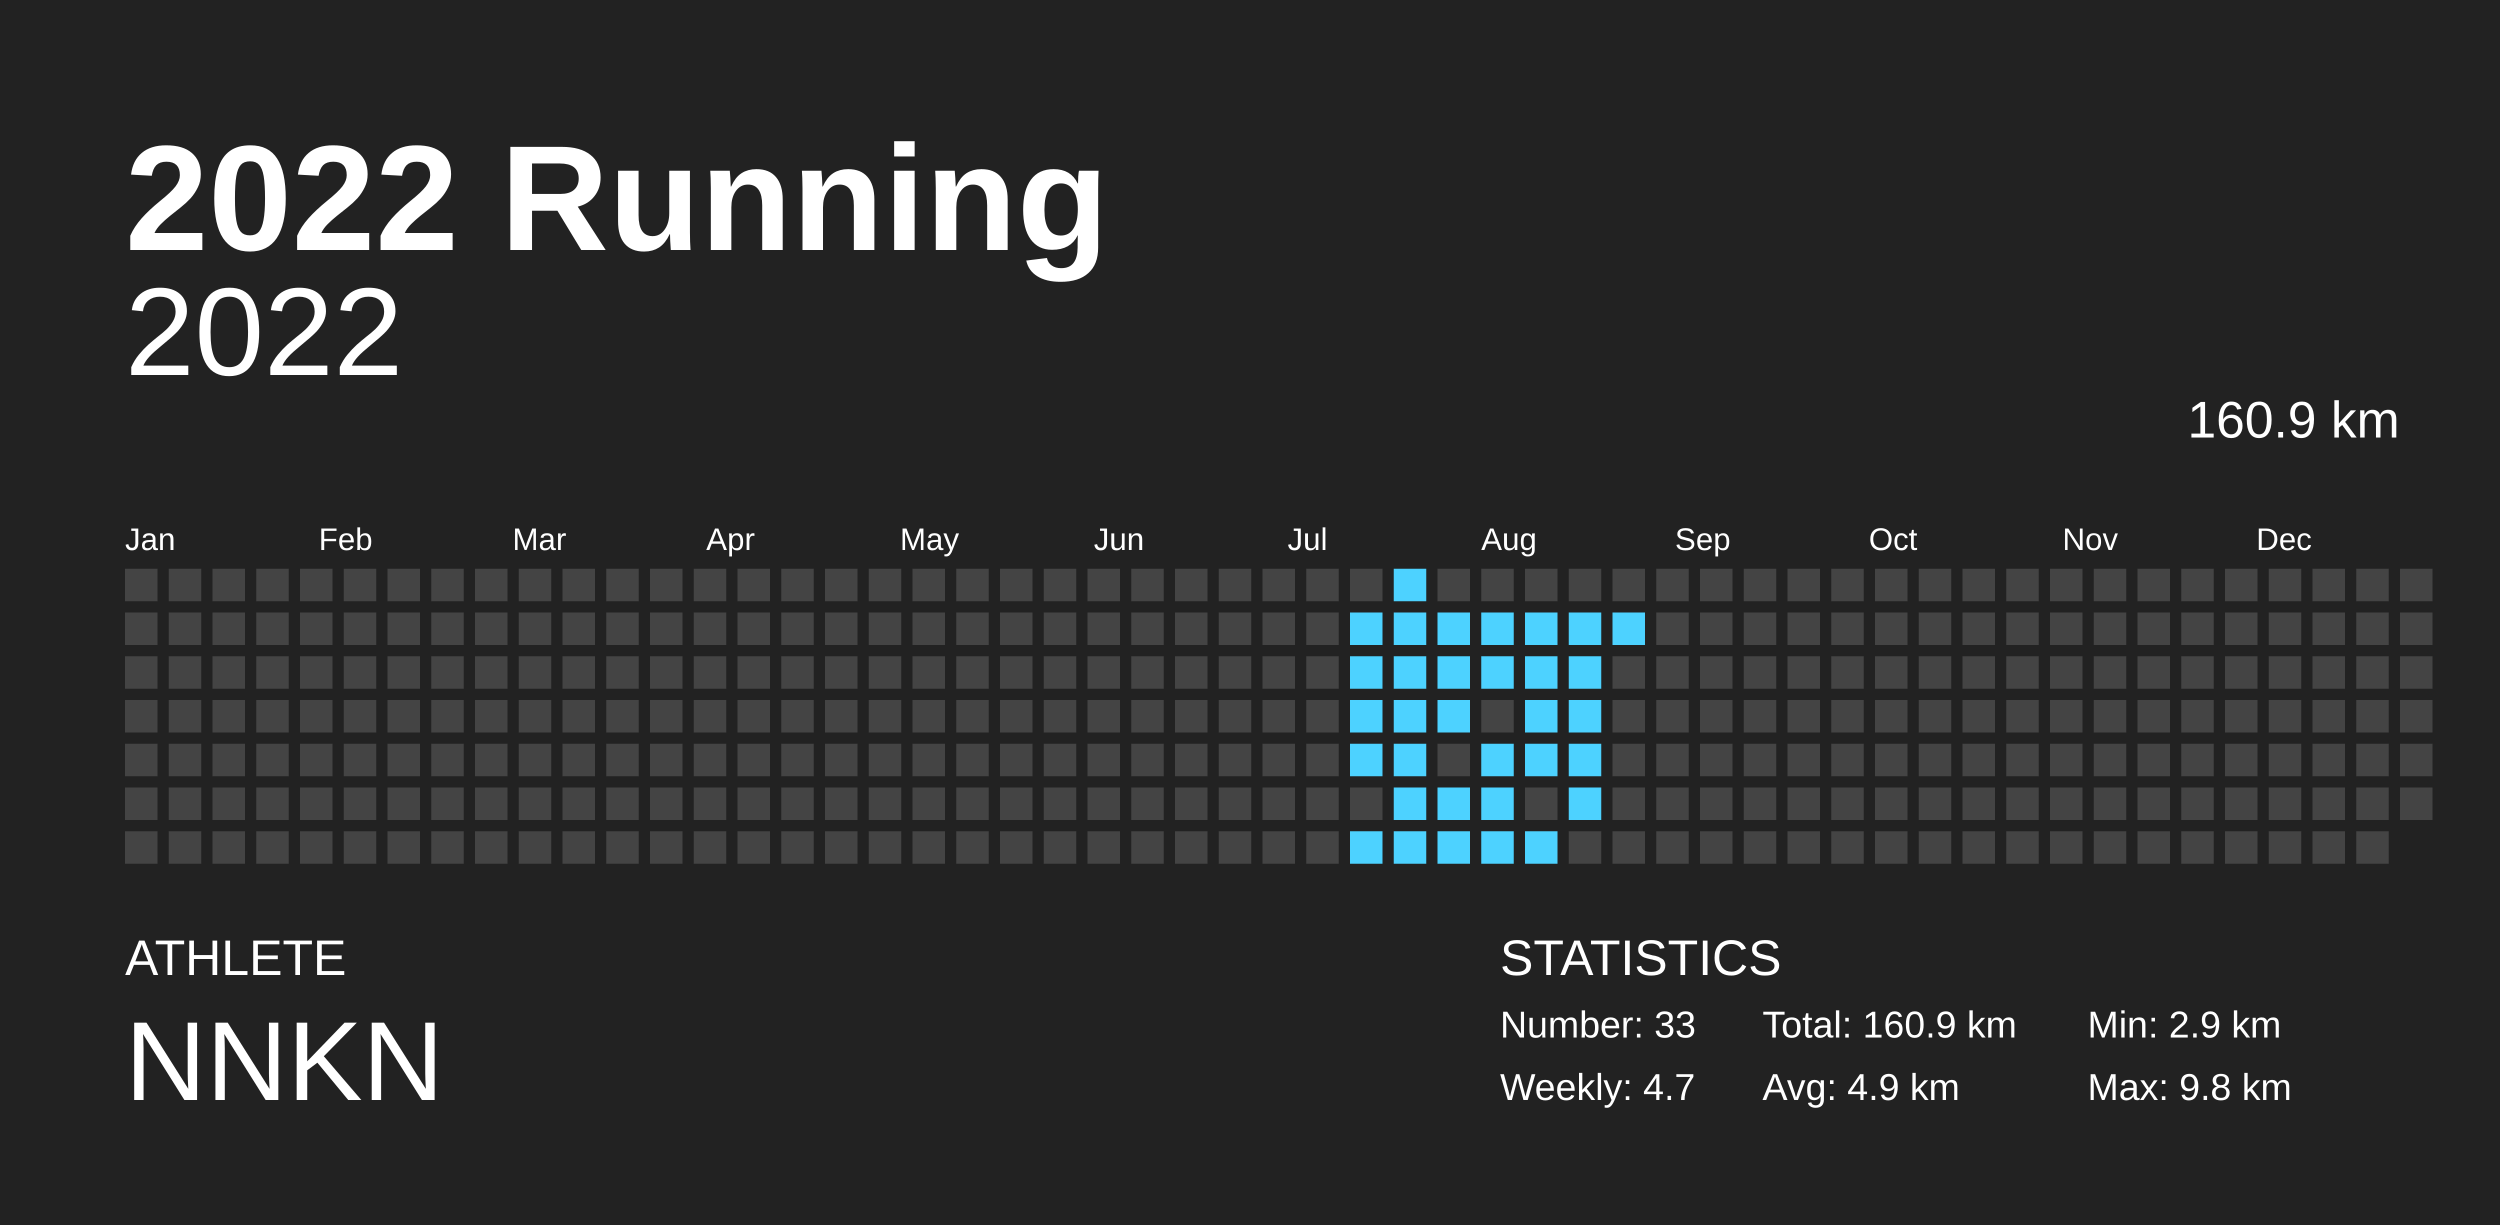
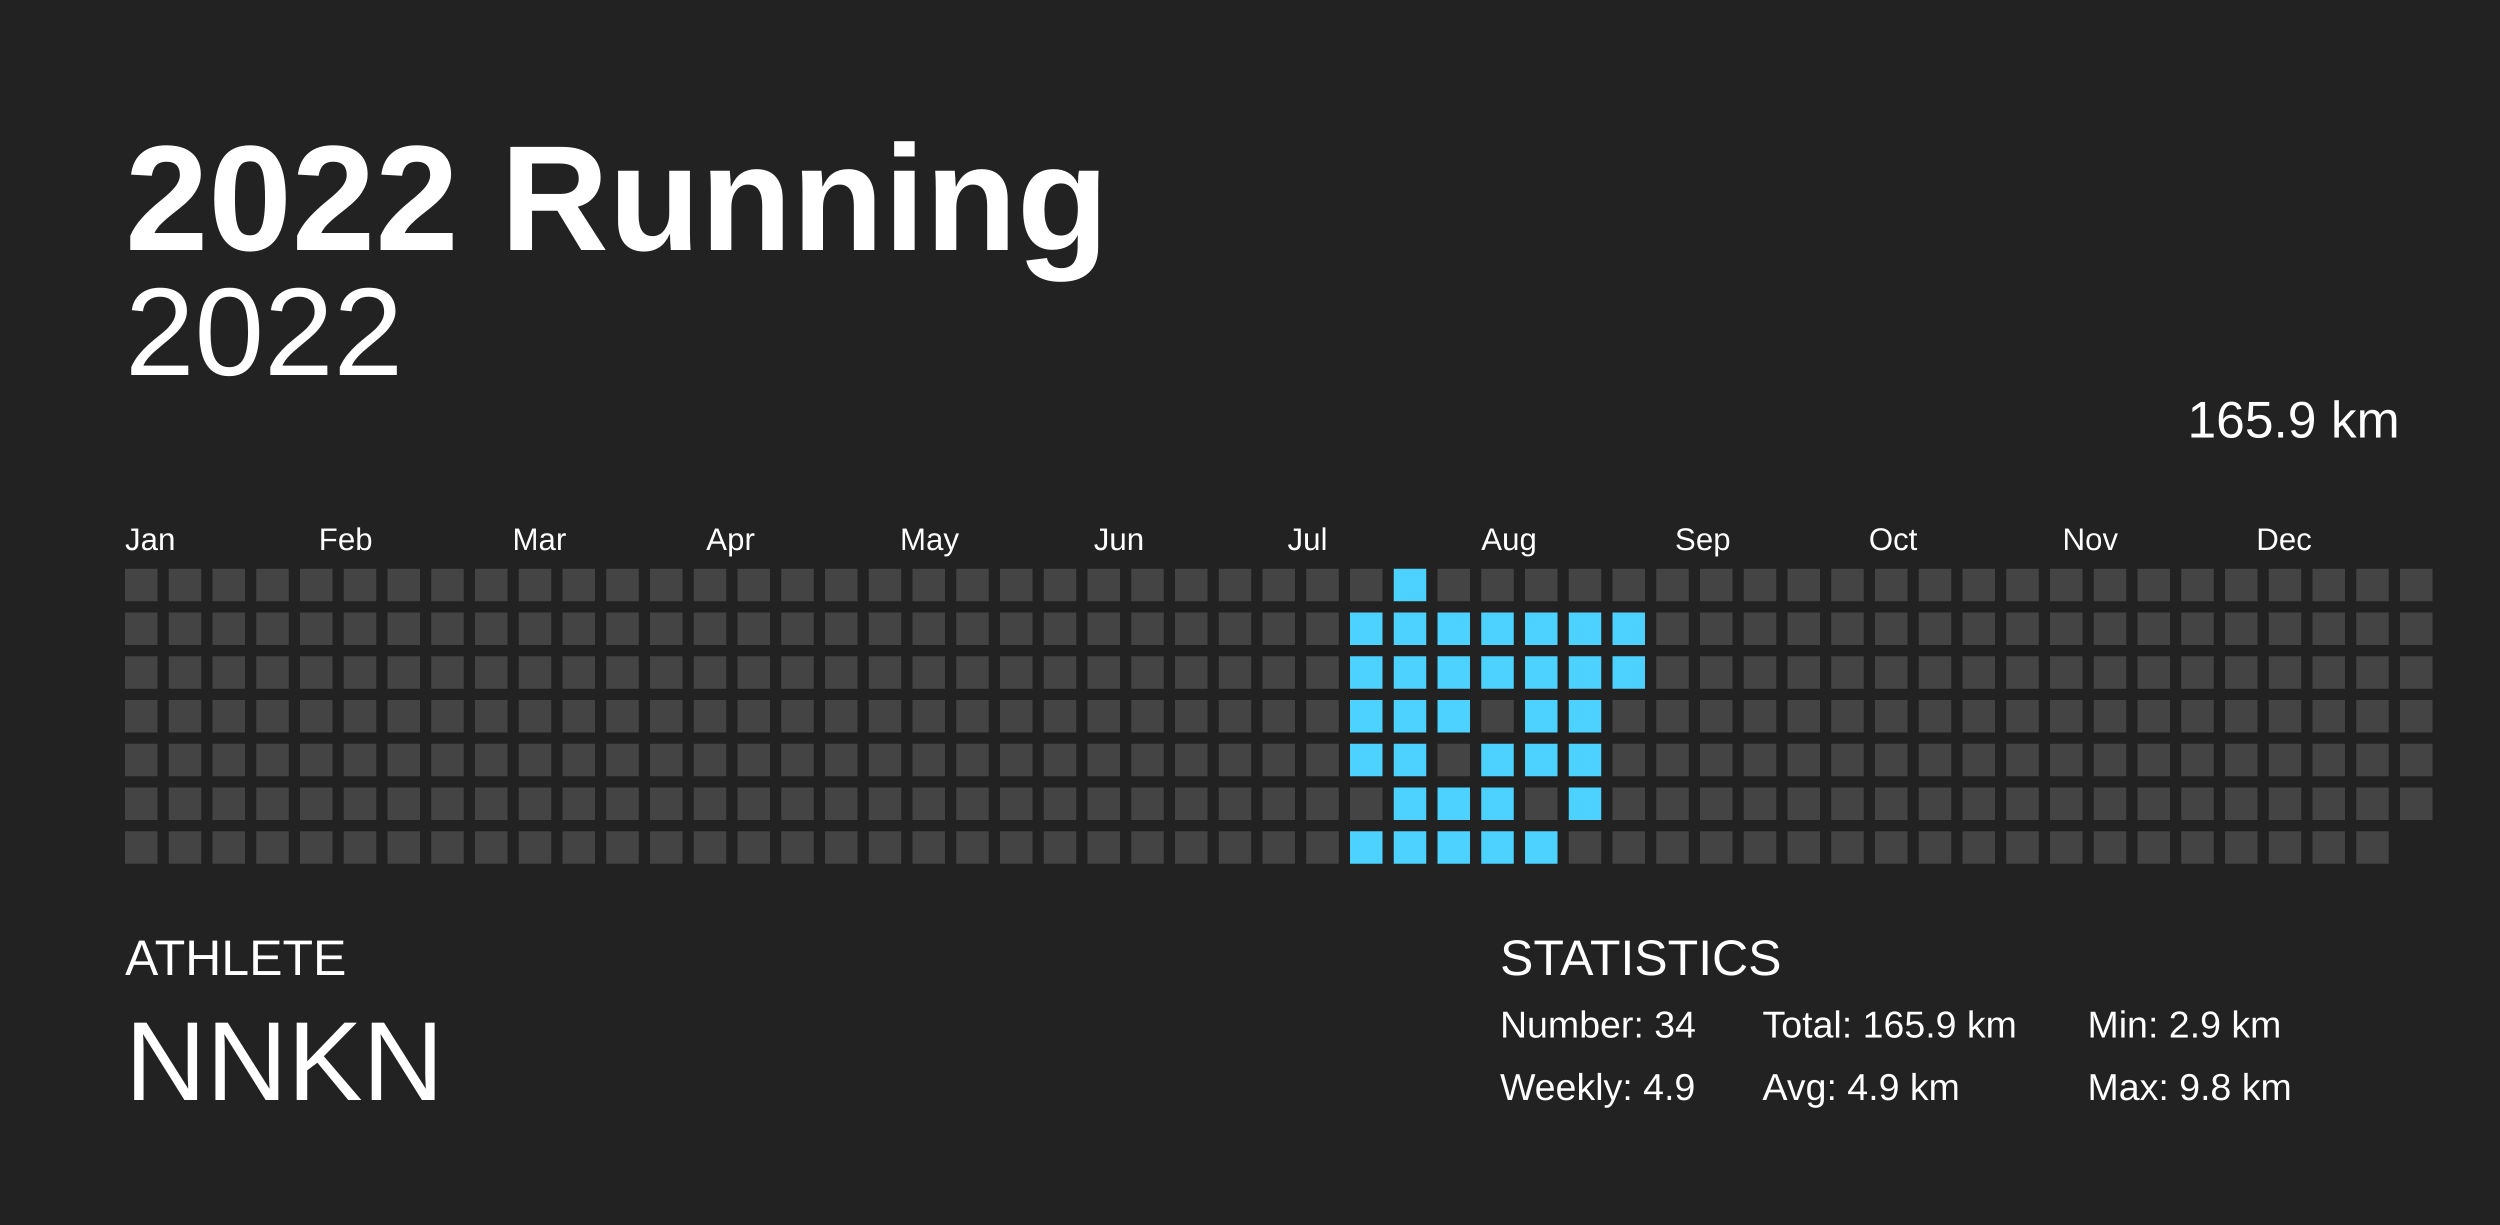
<svg xmlns="http://www.w3.org/2000/svg" baseProfile="full" height="98mm" version="1.1" viewBox="0,0,200,98" width="200mm">
  <defs />
  <rect fill="#222222" height="98" width="200" x="0" y="0" />
  <text fill="#FFFFFF" style="font-size:12px; font-family:Arial; font-weight:bold;" x="10" y="20">2022 Running</text>
  <text fill="#FFFFFF" style="font-size:4px; font-family:Arial" x="10" y="78">ATHLETE</text>
  <text fill="#FFFFFF" style="font-size:9px; font-family:Arial" x="10" y="88">NNKN</text>
  <text fill="#FFFFFF" style="font-size:4px; font-family:Arial" x="120" y="78">STATISTICS</text>
-   <text fill="#FFFFFF" style="font-size:3px; font-family:Arial" x="120" y="83">Number: 33</text>
-   <text fill="#FFFFFF" style="font-size:3px; font-family:Arial" x="120" y="88">Weekly: 4.7</text>
-   <text fill="#FFFFFF" style="font-size:3px; font-family:Arial" x="141" y="83">Total: 160.9 km</text>
+   <text fill="#FFFFFF" style="font-size:3px; font-family:Arial" x="120" y="83">Number: 34</text>
+   <text fill="#FFFFFF" style="font-size:3px; font-family:Arial" x="120" y="88">Weekly: 4.9</text>
+   <text fill="#FFFFFF" style="font-size:3px; font-family:Arial" x="141" y="83">Total: 165.9 km</text>
  <text fill="#FFFFFF" style="font-size:3px; font-family:Arial" x="141" y="88">Avg: 4.9 km</text>
  <text fill="#FFFFFF" style="font-size:3px; font-family:Arial" x="167" y="83">Min: 2.9 km</text>
  <text fill="#FFFFFF" style="font-size:3px; font-family:Arial" x="167" y="88">Max: 9.8 km</text>
  <text alignment-baseline="hanging" fill="#FFFFFF" style="font-size:10.0px; font-family:Arial;" x="10" y="30">2022</text>
-   <text alignment-baseline="hanging" fill="#FFFFFF" style="font-size:4.125px; font-family:Arial;" x="175" y="35">160.9 km</text>
+   <text alignment-baseline="hanging" fill="#FFFFFF" style="font-size:4.125px; font-family:Arial;" x="175" y="35">165.9 km</text>
  <text fill="#FFFFFF" style="font-size:2.5px; font-family:Arial" x="10.0" y="44">Jan</text>
  <text fill="#FFFFFF" style="font-size:2.5px; font-family:Arial" x="25.5" y="44">Feb</text>
  <text fill="#FFFFFF" style="font-size:2.5px; font-family:Arial" x="41.0" y="44">Mar</text>
  <text fill="#FFFFFF" style="font-size:2.5px; font-family:Arial" x="56.5" y="44">Apr</text>
  <text fill="#FFFFFF" style="font-size:2.5px; font-family:Arial" x="72.0" y="44">May</text>
  <text fill="#FFFFFF" style="font-size:2.5px; font-family:Arial" x="87.5" y="44">Jun</text>
  <text fill="#FFFFFF" style="font-size:2.5px; font-family:Arial" x="103.0" y="44">Jul</text>
  <text fill="#FFFFFF" style="font-size:2.5px; font-family:Arial" x="118.5" y="44">Aug</text>
  <text fill="#FFFFFF" style="font-size:2.5px; font-family:Arial" x="134.0" y="44">Sep</text>
  <text fill="#FFFFFF" style="font-size:2.5px; font-family:Arial" x="149.5" y="44">Oct</text>
  <text fill="#FFFFFF" style="font-size:2.5px; font-family:Arial" x="165.0" y="44">Nov</text>
  <text fill="#FFFFFF" style="font-size:2.5px; font-family:Arial" x="180.5" y="44">Dec</text>
  <rect fill="#444444" height="2.6" width="2.6" x="10.0" y="45.5" />
  <rect fill="#444444" height="2.6" width="2.6" x="10.0" y="49.0" />
  <rect fill="#444444" height="2.6" width="2.6" x="10.0" y="52.5" />
  <rect fill="#444444" height="2.6" width="2.6" x="10.0" y="56.0" />
  <rect fill="#444444" height="2.6" width="2.6" x="10.0" y="59.5" />
  <rect fill="#444444" height="2.6" width="2.6" x="10.0" y="63.0" />
  <rect fill="#444444" height="2.6" width="2.6" x="10.0" y="66.5" />
  <rect fill="#444444" height="2.6" width="2.6" x="13.5" y="45.5" />
  <rect fill="#444444" height="2.6" width="2.6" x="13.5" y="49.0" />
  <rect fill="#444444" height="2.6" width="2.6" x="13.5" y="52.5" />
  <rect fill="#444444" height="2.6" width="2.6" x="13.5" y="56.0" />
  <rect fill="#444444" height="2.6" width="2.6" x="13.5" y="59.5" />
  <rect fill="#444444" height="2.6" width="2.6" x="13.5" y="63.0" />
  <rect fill="#444444" height="2.6" width="2.6" x="13.5" y="66.5" />
  <rect fill="#444444" height="2.6" width="2.6" x="17.0" y="45.5" />
  <rect fill="#444444" height="2.6" width="2.6" x="17.0" y="49.0" />
  <rect fill="#444444" height="2.6" width="2.6" x="17.0" y="52.5" />
  <rect fill="#444444" height="2.6" width="2.6" x="17.0" y="56.0" />
  <rect fill="#444444" height="2.6" width="2.6" x="17.0" y="59.5" />
  <rect fill="#444444" height="2.6" width="2.6" x="17.0" y="63.0" />
  <rect fill="#444444" height="2.6" width="2.6" x="17.0" y="66.5" />
  <rect fill="#444444" height="2.6" width="2.6" x="20.5" y="45.5" />
  <rect fill="#444444" height="2.6" width="2.6" x="20.5" y="49.0" />
  <rect fill="#444444" height="2.6" width="2.6" x="20.5" y="52.5" />
  <rect fill="#444444" height="2.6" width="2.6" x="20.5" y="56.0" />
  <rect fill="#444444" height="2.6" width="2.6" x="20.5" y="59.5" />
  <rect fill="#444444" height="2.6" width="2.6" x="20.5" y="63.0" />
  <rect fill="#444444" height="2.6" width="2.6" x="20.5" y="66.5" />
  <rect fill="#444444" height="2.6" width="2.6" x="24.0" y="45.5" />
  <rect fill="#444444" height="2.6" width="2.6" x="24.0" y="49.0" />
  <rect fill="#444444" height="2.6" width="2.6" x="24.0" y="52.5" />
  <rect fill="#444444" height="2.6" width="2.6" x="24.0" y="56.0" />
  <rect fill="#444444" height="2.6" width="2.6" x="24.0" y="59.5" />
  <rect fill="#444444" height="2.6" width="2.6" x="24.0" y="63.0" />
  <rect fill="#444444" height="2.6" width="2.6" x="24.0" y="66.5" />
  <rect fill="#444444" height="2.6" width="2.6" x="27.5" y="45.5" />
  <rect fill="#444444" height="2.6" width="2.6" x="27.5" y="49.0" />
  <rect fill="#444444" height="2.6" width="2.6" x="27.5" y="52.5" />
  <rect fill="#444444" height="2.6" width="2.6" x="27.5" y="56.0" />
  <rect fill="#444444" height="2.6" width="2.6" x="27.5" y="59.5" />
  <rect fill="#444444" height="2.6" width="2.6" x="27.5" y="63.0" />
  <rect fill="#444444" height="2.6" width="2.6" x="27.5" y="66.5" />
  <rect fill="#444444" height="2.6" width="2.6" x="31.0" y="45.5" />
  <rect fill="#444444" height="2.6" width="2.6" x="31.0" y="49.0" />
  <rect fill="#444444" height="2.6" width="2.6" x="31.0" y="52.5" />
  <rect fill="#444444" height="2.6" width="2.6" x="31.0" y="56.0" />
  <rect fill="#444444" height="2.6" width="2.6" x="31.0" y="59.5" />
  <rect fill="#444444" height="2.6" width="2.6" x="31.0" y="63.0" />
  <rect fill="#444444" height="2.6" width="2.6" x="31.0" y="66.5" />
  <rect fill="#444444" height="2.6" width="2.6" x="34.5" y="45.5" />
  <rect fill="#444444" height="2.6" width="2.6" x="34.5" y="49.0" />
  <rect fill="#444444" height="2.6" width="2.6" x="34.5" y="52.5" />
  <rect fill="#444444" height="2.6" width="2.6" x="34.5" y="56.0" />
  <rect fill="#444444" height="2.6" width="2.6" x="34.5" y="59.5" />
  <rect fill="#444444" height="2.6" width="2.6" x="34.5" y="63.0" />
  <rect fill="#444444" height="2.6" width="2.6" x="34.5" y="66.5" />
  <rect fill="#444444" height="2.6" width="2.6" x="38.0" y="45.5" />
  <rect fill="#444444" height="2.6" width="2.6" x="38.0" y="49.0" />
  <rect fill="#444444" height="2.6" width="2.6" x="38.0" y="52.5" />
  <rect fill="#444444" height="2.6" width="2.6" x="38.0" y="56.0" />
  <rect fill="#444444" height="2.6" width="2.6" x="38.0" y="59.5" />
  <rect fill="#444444" height="2.6" width="2.6" x="38.0" y="63.0" />
  <rect fill="#444444" height="2.6" width="2.6" x="38.0" y="66.5" />
  <rect fill="#444444" height="2.6" width="2.6" x="41.5" y="45.5" />
  <rect fill="#444444" height="2.6" width="2.6" x="41.5" y="49.0" />
  <rect fill="#444444" height="2.6" width="2.6" x="41.5" y="52.5" />
  <rect fill="#444444" height="2.6" width="2.6" x="41.5" y="56.0" />
  <rect fill="#444444" height="2.6" width="2.6" x="41.5" y="59.5" />
  <rect fill="#444444" height="2.6" width="2.6" x="41.5" y="63.0" />
  <rect fill="#444444" height="2.6" width="2.6" x="41.5" y="66.5" />
  <rect fill="#444444" height="2.6" width="2.6" x="45.0" y="45.5" />
  <rect fill="#444444" height="2.6" width="2.6" x="45.0" y="49.0" />
  <rect fill="#444444" height="2.6" width="2.6" x="45.0" y="52.5" />
  <rect fill="#444444" height="2.6" width="2.6" x="45.0" y="56.0" />
  <rect fill="#444444" height="2.6" width="2.6" x="45.0" y="59.5" />
  <rect fill="#444444" height="2.6" width="2.6" x="45.0" y="63.0" />
  <rect fill="#444444" height="2.6" width="2.6" x="45.0" y="66.5" />
  <rect fill="#444444" height="2.6" width="2.6" x="48.5" y="45.5" />
  <rect fill="#444444" height="2.6" width="2.6" x="48.5" y="49.0" />
  <rect fill="#444444" height="2.6" width="2.6" x="48.5" y="52.5" />
  <rect fill="#444444" height="2.6" width="2.6" x="48.5" y="56.0" />
  <rect fill="#444444" height="2.6" width="2.6" x="48.5" y="59.5" />
  <rect fill="#444444" height="2.6" width="2.6" x="48.5" y="63.0" />
  <rect fill="#444444" height="2.6" width="2.6" x="48.5" y="66.5" />
  <rect fill="#444444" height="2.6" width="2.6" x="52.0" y="45.5" />
  <rect fill="#444444" height="2.6" width="2.6" x="52.0" y="49.0" />
  <rect fill="#444444" height="2.6" width="2.6" x="52.0" y="52.5" />
  <rect fill="#444444" height="2.6" width="2.6" x="52.0" y="56.0" />
  <rect fill="#444444" height="2.6" width="2.6" x="52.0" y="59.5" />
  <rect fill="#444444" height="2.6" width="2.6" x="52.0" y="63.0" />
  <rect fill="#444444" height="2.6" width="2.6" x="52.0" y="66.5" />
  <rect fill="#444444" height="2.6" width="2.6" x="55.5" y="45.5" />
  <rect fill="#444444" height="2.6" width="2.6" x="55.5" y="49.0" />
  <rect fill="#444444" height="2.6" width="2.6" x="55.5" y="52.5" />
  <rect fill="#444444" height="2.6" width="2.6" x="55.5" y="56.0" />
  <rect fill="#444444" height="2.6" width="2.6" x="55.5" y="59.5" />
  <rect fill="#444444" height="2.6" width="2.6" x="55.5" y="63.0" />
  <rect fill="#444444" height="2.6" width="2.6" x="55.5" y="66.5" />
  <rect fill="#444444" height="2.6" width="2.6" x="59.0" y="45.5" />
  <rect fill="#444444" height="2.6" width="2.6" x="59.0" y="49.0" />
  <rect fill="#444444" height="2.6" width="2.6" x="59.0" y="52.5" />
  <rect fill="#444444" height="2.6" width="2.6" x="59.0" y="56.0" />
  <rect fill="#444444" height="2.6" width="2.6" x="59.0" y="59.5" />
  <rect fill="#444444" height="2.6" width="2.6" x="59.0" y="63.0" />
  <rect fill="#444444" height="2.6" width="2.6" x="59.0" y="66.5" />
  <rect fill="#444444" height="2.6" width="2.6" x="62.5" y="45.5" />
  <rect fill="#444444" height="2.6" width="2.6" x="62.5" y="49.0" />
  <rect fill="#444444" height="2.6" width="2.6" x="62.5" y="52.5" />
  <rect fill="#444444" height="2.6" width="2.6" x="62.5" y="56.0" />
  <rect fill="#444444" height="2.6" width="2.6" x="62.5" y="59.5" />
  <rect fill="#444444" height="2.6" width="2.6" x="62.5" y="63.0" />
  <rect fill="#444444" height="2.6" width="2.6" x="62.5" y="66.5" />
  <rect fill="#444444" height="2.6" width="2.6" x="66.0" y="45.5" />
  <rect fill="#444444" height="2.6" width="2.6" x="66.0" y="49.0" />
  <rect fill="#444444" height="2.6" width="2.6" x="66.0" y="52.5" />
  <rect fill="#444444" height="2.6" width="2.6" x="66.0" y="56.0" />
  <rect fill="#444444" height="2.6" width="2.6" x="66.0" y="59.5" />
  <rect fill="#444444" height="2.6" width="2.6" x="66.0" y="63.0" />
  <rect fill="#444444" height="2.6" width="2.6" x="66.0" y="66.5" />
  <rect fill="#444444" height="2.6" width="2.6" x="69.5" y="45.5" />
  <rect fill="#444444" height="2.6" width="2.6" x="69.5" y="49.0" />
  <rect fill="#444444" height="2.6" width="2.6" x="69.5" y="52.5" />
  <rect fill="#444444" height="2.6" width="2.6" x="69.5" y="56.0" />
  <rect fill="#444444" height="2.6" width="2.6" x="69.5" y="59.5" />
  <rect fill="#444444" height="2.6" width="2.6" x="69.5" y="63.0" />
  <rect fill="#444444" height="2.6" width="2.6" x="69.5" y="66.5" />
  <rect fill="#444444" height="2.6" width="2.6" x="73.0" y="45.5" />
  <rect fill="#444444" height="2.6" width="2.6" x="73.0" y="49.0" />
  <rect fill="#444444" height="2.6" width="2.6" x="73.0" y="52.5" />
  <rect fill="#444444" height="2.6" width="2.6" x="73.0" y="56.0" />
  <rect fill="#444444" height="2.6" width="2.6" x="73.0" y="59.5" />
  <rect fill="#444444" height="2.6" width="2.6" x="73.0" y="63.0" />
  <rect fill="#444444" height="2.6" width="2.6" x="73.0" y="66.5" />
  <rect fill="#444444" height="2.6" width="2.6" x="76.5" y="45.5" />
  <rect fill="#444444" height="2.6" width="2.6" x="76.5" y="49.0" />
  <rect fill="#444444" height="2.6" width="2.6" x="76.5" y="52.5" />
  <rect fill="#444444" height="2.6" width="2.6" x="76.5" y="56.0" />
  <rect fill="#444444" height="2.6" width="2.6" x="76.5" y="59.5" />
  <rect fill="#444444" height="2.6" width="2.6" x="76.5" y="63.0" />
  <rect fill="#444444" height="2.6" width="2.6" x="76.5" y="66.5" />
  <rect fill="#444444" height="2.6" width="2.6" x="80.0" y="45.5" />
  <rect fill="#444444" height="2.6" width="2.6" x="80.0" y="49.0" />
  <rect fill="#444444" height="2.6" width="2.6" x="80.0" y="52.5" />
  <rect fill="#444444" height="2.6" width="2.6" x="80.0" y="56.0" />
  <rect fill="#444444" height="2.6" width="2.6" x="80.0" y="59.5" />
  <rect fill="#444444" height="2.6" width="2.6" x="80.0" y="63.0" />
  <rect fill="#444444" height="2.6" width="2.6" x="80.0" y="66.5" />
  <rect fill="#444444" height="2.6" width="2.6" x="83.5" y="45.5" />
  <rect fill="#444444" height="2.6" width="2.6" x="83.5" y="49.0" />
  <rect fill="#444444" height="2.6" width="2.6" x="83.5" y="52.5" />
  <rect fill="#444444" height="2.6" width="2.6" x="83.5" y="56.0" />
  <rect fill="#444444" height="2.6" width="2.6" x="83.5" y="59.5" />
  <rect fill="#444444" height="2.6" width="2.6" x="83.5" y="63.0" />
  <rect fill="#444444" height="2.6" width="2.6" x="83.5" y="66.5" />
  <rect fill="#444444" height="2.6" width="2.6" x="87.0" y="45.5" />
  <rect fill="#444444" height="2.6" width="2.6" x="87.0" y="49.0" />
  <rect fill="#444444" height="2.6" width="2.6" x="87.0" y="52.5" />
  <rect fill="#444444" height="2.6" width="2.6" x="87.0" y="56.0" />
  <rect fill="#444444" height="2.6" width="2.6" x="87.0" y="59.5" />
  <rect fill="#444444" height="2.6" width="2.6" x="87.0" y="63.0" />
  <rect fill="#444444" height="2.6" width="2.6" x="87.0" y="66.5" />
  <rect fill="#444444" height="2.6" width="2.6" x="90.5" y="45.5" />
  <rect fill="#444444" height="2.6" width="2.6" x="90.5" y="49.0" />
  <rect fill="#444444" height="2.6" width="2.6" x="90.5" y="52.5" />
  <rect fill="#444444" height="2.6" width="2.6" x="90.5" y="56.0" />
  <rect fill="#444444" height="2.6" width="2.6" x="90.5" y="59.5" />
  <rect fill="#444444" height="2.6" width="2.6" x="90.5" y="63.0" />
  <rect fill="#444444" height="2.6" width="2.6" x="90.5" y="66.5" />
  <rect fill="#444444" height="2.6" width="2.6" x="94.0" y="45.5" />
  <rect fill="#444444" height="2.6" width="2.6" x="94.0" y="49.0" />
  <rect fill="#444444" height="2.6" width="2.6" x="94.0" y="52.5" />
  <rect fill="#444444" height="2.6" width="2.6" x="94.0" y="56.0" />
  <rect fill="#444444" height="2.6" width="2.6" x="94.0" y="59.5" />
  <rect fill="#444444" height="2.6" width="2.6" x="94.0" y="63.0" />
  <rect fill="#444444" height="2.6" width="2.6" x="94.0" y="66.5" />
  <rect fill="#444444" height="2.6" width="2.6" x="97.5" y="45.5" />
  <rect fill="#444444" height="2.6" width="2.6" x="97.5" y="49.0" />
  <rect fill="#444444" height="2.6" width="2.6" x="97.5" y="52.5" />
  <rect fill="#444444" height="2.6" width="2.6" x="97.5" y="56.0" />
  <rect fill="#444444" height="2.6" width="2.6" x="97.5" y="59.5" />
  <rect fill="#444444" height="2.6" width="2.6" x="97.5" y="63.0" />
  <rect fill="#444444" height="2.6" width="2.6" x="97.5" y="66.5" />
  <rect fill="#444444" height="2.6" width="2.6" x="101.0" y="45.5" />
  <rect fill="#444444" height="2.6" width="2.6" x="101.0" y="49.0" />
  <rect fill="#444444" height="2.6" width="2.6" x="101.0" y="52.5" />
  <rect fill="#444444" height="2.6" width="2.6" x="101.0" y="56.0" />
  <rect fill="#444444" height="2.6" width="2.6" x="101.0" y="59.5" />
  <rect fill="#444444" height="2.6" width="2.6" x="101.0" y="63.0" />
  <rect fill="#444444" height="2.6" width="2.6" x="101.0" y="66.5" />
  <rect fill="#444444" height="2.6" width="2.6" x="104.5" y="45.5" />
  <rect fill="#444444" height="2.6" width="2.6" x="104.5" y="49.0" />
  <rect fill="#444444" height="2.6" width="2.6" x="104.5" y="52.5" />
  <rect fill="#444444" height="2.6" width="2.6" x="104.5" y="56.0" />
  <rect fill="#444444" height="2.6" width="2.6" x="104.5" y="59.5" />
  <rect fill="#444444" height="2.6" width="2.6" x="104.5" y="63.0" />
  <rect fill="#444444" height="2.6" width="2.6" x="104.5" y="66.5" />
  <rect fill="#444444" height="2.6" width="2.6" x="108.0" y="45.5" />
  <rect fill="#4dd2ff" height="2.6" width="2.6" x="108.0" y="49.0" />
  <rect fill="#4dd2ff" height="2.6" width="2.6" x="108.0" y="52.5" />
  <rect fill="#4dd2ff" height="2.6" width="2.6" x="108.0" y="56.0" />
  <rect fill="#4dd2ff" height="2.6" width="2.6" x="108.0" y="59.5" />
  <rect fill="#444444" height="2.6" width="2.6" x="108.0" y="63.0" />
  <rect fill="#4dd2ff" height="2.6" width="2.6" x="108.0" y="66.5" />
  <rect fill="#4dd2ff" height="2.6" width="2.6" x="111.5" y="45.5" />
  <rect fill="#4dd2ff" height="2.6" width="2.6" x="111.5" y="49.0" />
  <rect fill="#4dd2ff" height="2.6" width="2.6" x="111.5" y="52.5" />
  <rect fill="#4dd2ff" height="2.6" width="2.6" x="111.5" y="56.0" />
  <rect fill="#4dd2ff" height="2.6" width="2.6" x="111.5" y="59.5" />
  <rect fill="#4dd2ff" height="2.6" width="2.6" x="111.5" y="63.0" />
  <rect fill="#4dd2ff" height="2.6" width="2.6" x="111.5" y="66.5" />
  <rect fill="#444444" height="2.6" width="2.6" x="115.0" y="45.5" />
  <rect fill="#4dd2ff" height="2.6" width="2.6" x="115.0" y="49.0" />
  <rect fill="#4dd2ff" height="2.6" width="2.6" x="115.0" y="52.5" />
  <rect fill="#4dd2ff" height="2.6" width="2.6" x="115.0" y="56.0" />
  <rect fill="#444444" height="2.6" width="2.6" x="115.0" y="59.5" />
  <rect fill="#4dd2ff" height="2.6" width="2.6" x="115.0" y="63.0" />
  <rect fill="#4dd2ff" height="2.6" width="2.6" x="115.0" y="66.5" />
  <rect fill="#444444" height="2.6" width="2.6" x="118.5" y="45.5" />
  <rect fill="#4dd2ff" height="2.6" width="2.6" x="118.5" y="49.0" />
  <rect fill="#4dd2ff" height="2.6" width="2.6" x="118.5" y="52.5" />
  <rect fill="#444444" height="2.6" width="2.6" x="118.5" y="56.0" />
  <rect fill="#4dd2ff" height="2.6" width="2.6" x="118.5" y="59.5" />
  <rect fill="#4dd2ff" height="2.6" width="2.6" x="118.5" y="63.0" />
  <rect fill="#4dd2ff" height="2.6" width="2.6" x="118.5" y="66.5" />
  <rect fill="#444444" height="2.6" width="2.6" x="122.0" y="45.5" />
  <rect fill="#4dd2ff" height="2.6" width="2.6" x="122.0" y="49.0" />
  <rect fill="#4dd2ff" height="2.6" width="2.6" x="122.0" y="52.5" />
  <rect fill="#4dd2ff" height="2.6" width="2.6" x="122.0" y="56.0" />
  <rect fill="#4dd2ff" height="2.6" width="2.6" x="122.0" y="59.5" />
  <rect fill="#444444" height="2.6" width="2.6" x="122.0" y="63.0" />
  <rect fill="#4dd2ff" height="2.6" width="2.6" x="122.0" y="66.5" />
  <rect fill="#444444" height="2.6" width="2.6" x="125.5" y="45.5" />
  <rect fill="#4dd2ff" height="2.6" width="2.6" x="125.5" y="49.0" />
  <rect fill="#4dd2ff" height="2.6" width="2.6" x="125.5" y="52.5" />
  <rect fill="#4dd2ff" height="2.6" width="2.6" x="125.5" y="56.0" />
  <rect fill="#4dd2ff" height="2.6" width="2.6" x="125.5" y="59.5" />
  <rect fill="#4dd2ff" height="2.6" width="2.6" x="125.5" y="63.0" />
  <rect fill="#444444" height="2.6" width="2.6" x="125.5" y="66.5" />
  <rect fill="#444444" height="2.6" width="2.6" x="129.0" y="45.5" />
  <rect fill="#4dd2ff" height="2.6" width="2.6" x="129.0" y="49.0" />
-   <rect fill="#444444" height="2.6" width="2.6" x="129.0" y="52.5" />
+   <rect fill="#4dd2ff" height="2.6" width="2.6" x="129.0" y="52.5" />
  <rect fill="#444444" height="2.6" width="2.6" x="129.0" y="56.0" />
  <rect fill="#444444" height="2.6" width="2.6" x="129.0" y="59.5" />
  <rect fill="#444444" height="2.6" width="2.6" x="129.0" y="63.0" />
  <rect fill="#444444" height="2.6" width="2.6" x="129.0" y="66.5" />
  <rect fill="#444444" height="2.6" width="2.6" x="132.5" y="45.5" />
  <rect fill="#444444" height="2.6" width="2.6" x="132.5" y="49.0" />
  <rect fill="#444444" height="2.6" width="2.6" x="132.5" y="52.5" />
  <rect fill="#444444" height="2.6" width="2.6" x="132.5" y="56.0" />
  <rect fill="#444444" height="2.6" width="2.6" x="132.5" y="59.5" />
  <rect fill="#444444" height="2.6" width="2.6" x="132.5" y="63.0" />
  <rect fill="#444444" height="2.6" width="2.6" x="132.5" y="66.5" />
  <rect fill="#444444" height="2.6" width="2.6" x="136.0" y="45.5" />
  <rect fill="#444444" height="2.6" width="2.6" x="136.0" y="49.0" />
  <rect fill="#444444" height="2.6" width="2.6" x="136.0" y="52.5" />
  <rect fill="#444444" height="2.6" width="2.6" x="136.0" y="56.0" />
  <rect fill="#444444" height="2.6" width="2.6" x="136.0" y="59.5" />
  <rect fill="#444444" height="2.6" width="2.6" x="136.0" y="63.0" />
  <rect fill="#444444" height="2.6" width="2.6" x="136.0" y="66.5" />
  <rect fill="#444444" height="2.6" width="2.6" x="139.5" y="45.5" />
  <rect fill="#444444" height="2.6" width="2.6" x="139.5" y="49.0" />
  <rect fill="#444444" height="2.6" width="2.6" x="139.5" y="52.5" />
  <rect fill="#444444" height="2.6" width="2.6" x="139.5" y="56.0" />
  <rect fill="#444444" height="2.6" width="2.6" x="139.5" y="59.5" />
  <rect fill="#444444" height="2.6" width="2.6" x="139.5" y="63.0" />
  <rect fill="#444444" height="2.6" width="2.6" x="139.5" y="66.5" />
  <rect fill="#444444" height="2.6" width="2.6" x="143.0" y="45.5" />
  <rect fill="#444444" height="2.6" width="2.6" x="143.0" y="49.0" />
  <rect fill="#444444" height="2.6" width="2.6" x="143.0" y="52.5" />
  <rect fill="#444444" height="2.6" width="2.6" x="143.0" y="56.0" />
  <rect fill="#444444" height="2.6" width="2.6" x="143.0" y="59.5" />
  <rect fill="#444444" height="2.6" width="2.6" x="143.0" y="63.0" />
  <rect fill="#444444" height="2.6" width="2.6" x="143.0" y="66.5" />
  <rect fill="#444444" height="2.6" width="2.6" x="146.5" y="45.5" />
  <rect fill="#444444" height="2.6" width="2.6" x="146.5" y="49.0" />
  <rect fill="#444444" height="2.6" width="2.6" x="146.5" y="52.5" />
  <rect fill="#444444" height="2.6" width="2.6" x="146.5" y="56.0" />
  <rect fill="#444444" height="2.6" width="2.6" x="146.5" y="59.5" />
  <rect fill="#444444" height="2.6" width="2.6" x="146.5" y="63.0" />
  <rect fill="#444444" height="2.6" width="2.6" x="146.5" y="66.5" />
  <rect fill="#444444" height="2.6" width="2.6" x="150.0" y="45.5" />
  <rect fill="#444444" height="2.6" width="2.6" x="150.0" y="49.0" />
  <rect fill="#444444" height="2.6" width="2.6" x="150.0" y="52.5" />
  <rect fill="#444444" height="2.6" width="2.6" x="150.0" y="56.0" />
  <rect fill="#444444" height="2.6" width="2.6" x="150.0" y="59.5" />
  <rect fill="#444444" height="2.6" width="2.6" x="150.0" y="63.0" />
  <rect fill="#444444" height="2.6" width="2.6" x="150.0" y="66.5" />
  <rect fill="#444444" height="2.6" width="2.6" x="153.5" y="45.5" />
  <rect fill="#444444" height="2.6" width="2.6" x="153.5" y="49.0" />
  <rect fill="#444444" height="2.6" width="2.6" x="153.5" y="52.5" />
  <rect fill="#444444" height="2.6" width="2.6" x="153.5" y="56.0" />
  <rect fill="#444444" height="2.6" width="2.6" x="153.5" y="59.5" />
  <rect fill="#444444" height="2.6" width="2.6" x="153.5" y="63.0" />
  <rect fill="#444444" height="2.6" width="2.6" x="153.5" y="66.5" />
  <rect fill="#444444" height="2.6" width="2.6" x="157.0" y="45.5" />
  <rect fill="#444444" height="2.6" width="2.6" x="157.0" y="49.0" />
  <rect fill="#444444" height="2.6" width="2.6" x="157.0" y="52.5" />
  <rect fill="#444444" height="2.6" width="2.6" x="157.0" y="56.0" />
  <rect fill="#444444" height="2.6" width="2.6" x="157.0" y="59.5" />
  <rect fill="#444444" height="2.6" width="2.6" x="157.0" y="63.0" />
  <rect fill="#444444" height="2.6" width="2.6" x="157.0" y="66.5" />
  <rect fill="#444444" height="2.6" width="2.6" x="160.5" y="45.5" />
  <rect fill="#444444" height="2.6" width="2.6" x="160.5" y="49.0" />
  <rect fill="#444444" height="2.6" width="2.6" x="160.5" y="52.5" />
  <rect fill="#444444" height="2.6" width="2.6" x="160.5" y="56.0" />
  <rect fill="#444444" height="2.6" width="2.6" x="160.5" y="59.5" />
  <rect fill="#444444" height="2.6" width="2.6" x="160.5" y="63.0" />
  <rect fill="#444444" height="2.6" width="2.6" x="160.5" y="66.5" />
  <rect fill="#444444" height="2.6" width="2.6" x="164.0" y="45.5" />
  <rect fill="#444444" height="2.6" width="2.6" x="164.0" y="49.0" />
  <rect fill="#444444" height="2.6" width="2.6" x="164.0" y="52.5" />
  <rect fill="#444444" height="2.6" width="2.6" x="164.0" y="56.0" />
  <rect fill="#444444" height="2.6" width="2.6" x="164.0" y="59.5" />
  <rect fill="#444444" height="2.6" width="2.6" x="164.0" y="63.0" />
  <rect fill="#444444" height="2.6" width="2.6" x="164.0" y="66.5" />
  <rect fill="#444444" height="2.6" width="2.6" x="167.5" y="45.5" />
  <rect fill="#444444" height="2.6" width="2.6" x="167.5" y="49.0" />
  <rect fill="#444444" height="2.6" width="2.6" x="167.5" y="52.5" />
  <rect fill="#444444" height="2.6" width="2.6" x="167.5" y="56.0" />
  <rect fill="#444444" height="2.6" width="2.6" x="167.5" y="59.5" />
  <rect fill="#444444" height="2.6" width="2.6" x="167.5" y="63.0" />
  <rect fill="#444444" height="2.6" width="2.6" x="167.5" y="66.5" />
  <rect fill="#444444" height="2.6" width="2.6" x="171.0" y="45.5" />
  <rect fill="#444444" height="2.6" width="2.6" x="171.0" y="49.0" />
  <rect fill="#444444" height="2.6" width="2.6" x="171.0" y="52.5" />
  <rect fill="#444444" height="2.6" width="2.6" x="171.0" y="56.0" />
  <rect fill="#444444" height="2.6" width="2.6" x="171.0" y="59.5" />
  <rect fill="#444444" height="2.6" width="2.6" x="171.0" y="63.0" />
  <rect fill="#444444" height="2.6" width="2.6" x="171.0" y="66.5" />
  <rect fill="#444444" height="2.6" width="2.6" x="174.5" y="45.5" />
  <rect fill="#444444" height="2.6" width="2.6" x="174.5" y="49.0" />
  <rect fill="#444444" height="2.6" width="2.6" x="174.5" y="52.5" />
  <rect fill="#444444" height="2.6" width="2.6" x="174.5" y="56.0" />
  <rect fill="#444444" height="2.6" width="2.6" x="174.5" y="59.5" />
  <rect fill="#444444" height="2.6" width="2.6" x="174.5" y="63.0" />
  <rect fill="#444444" height="2.6" width="2.6" x="174.5" y="66.5" />
  <rect fill="#444444" height="2.6" width="2.6" x="178.0" y="45.5" />
  <rect fill="#444444" height="2.6" width="2.6" x="178.0" y="49.0" />
  <rect fill="#444444" height="2.6" width="2.6" x="178.0" y="52.5" />
  <rect fill="#444444" height="2.6" width="2.6" x="178.0" y="56.0" />
  <rect fill="#444444" height="2.6" width="2.6" x="178.0" y="59.5" />
  <rect fill="#444444" height="2.6" width="2.6" x="178.0" y="63.0" />
  <rect fill="#444444" height="2.6" width="2.6" x="178.0" y="66.5" />
  <rect fill="#444444" height="2.6" width="2.6" x="181.5" y="45.5" />
  <rect fill="#444444" height="2.6" width="2.6" x="181.5" y="49.0" />
  <rect fill="#444444" height="2.6" width="2.6" x="181.5" y="52.5" />
  <rect fill="#444444" height="2.6" width="2.6" x="181.5" y="56.0" />
  <rect fill="#444444" height="2.6" width="2.6" x="181.5" y="59.5" />
  <rect fill="#444444" height="2.6" width="2.6" x="181.5" y="63.0" />
  <rect fill="#444444" height="2.6" width="2.6" x="181.5" y="66.5" />
  <rect fill="#444444" height="2.6" width="2.6" x="185.0" y="45.5" />
  <rect fill="#444444" height="2.6" width="2.6" x="185.0" y="49.0" />
  <rect fill="#444444" height="2.6" width="2.6" x="185.0" y="52.5" />
  <rect fill="#444444" height="2.6" width="2.6" x="185.0" y="56.0" />
  <rect fill="#444444" height="2.6" width="2.6" x="185.0" y="59.5" />
  <rect fill="#444444" height="2.6" width="2.6" x="185.0" y="63.0" />
  <rect fill="#444444" height="2.6" width="2.6" x="185.0" y="66.5" />
  <rect fill="#444444" height="2.6" width="2.6" x="188.5" y="45.5" />
  <rect fill="#444444" height="2.6" width="2.6" x="188.5" y="49.0" />
  <rect fill="#444444" height="2.6" width="2.6" x="188.5" y="52.5" />
  <rect fill="#444444" height="2.6" width="2.6" x="188.5" y="56.0" />
  <rect fill="#444444" height="2.6" width="2.6" x="188.5" y="59.5" />
  <rect fill="#444444" height="2.6" width="2.6" x="188.5" y="63.0" />
  <rect fill="#444444" height="2.6" width="2.6" x="188.5" y="66.5" />
  <rect fill="#444444" height="2.6" width="2.6" x="192.0" y="45.5" />
  <rect fill="#444444" height="2.6" width="2.6" x="192.0" y="49.0" />
  <rect fill="#444444" height="2.6" width="2.6" x="192.0" y="52.5" />
  <rect fill="#444444" height="2.6" width="2.6" x="192.0" y="56.0" />
  <rect fill="#444444" height="2.6" width="2.6" x="192.0" y="59.5" />
  <rect fill="#444444" height="2.6" width="2.6" x="192.0" y="63.0" />
</svg>
